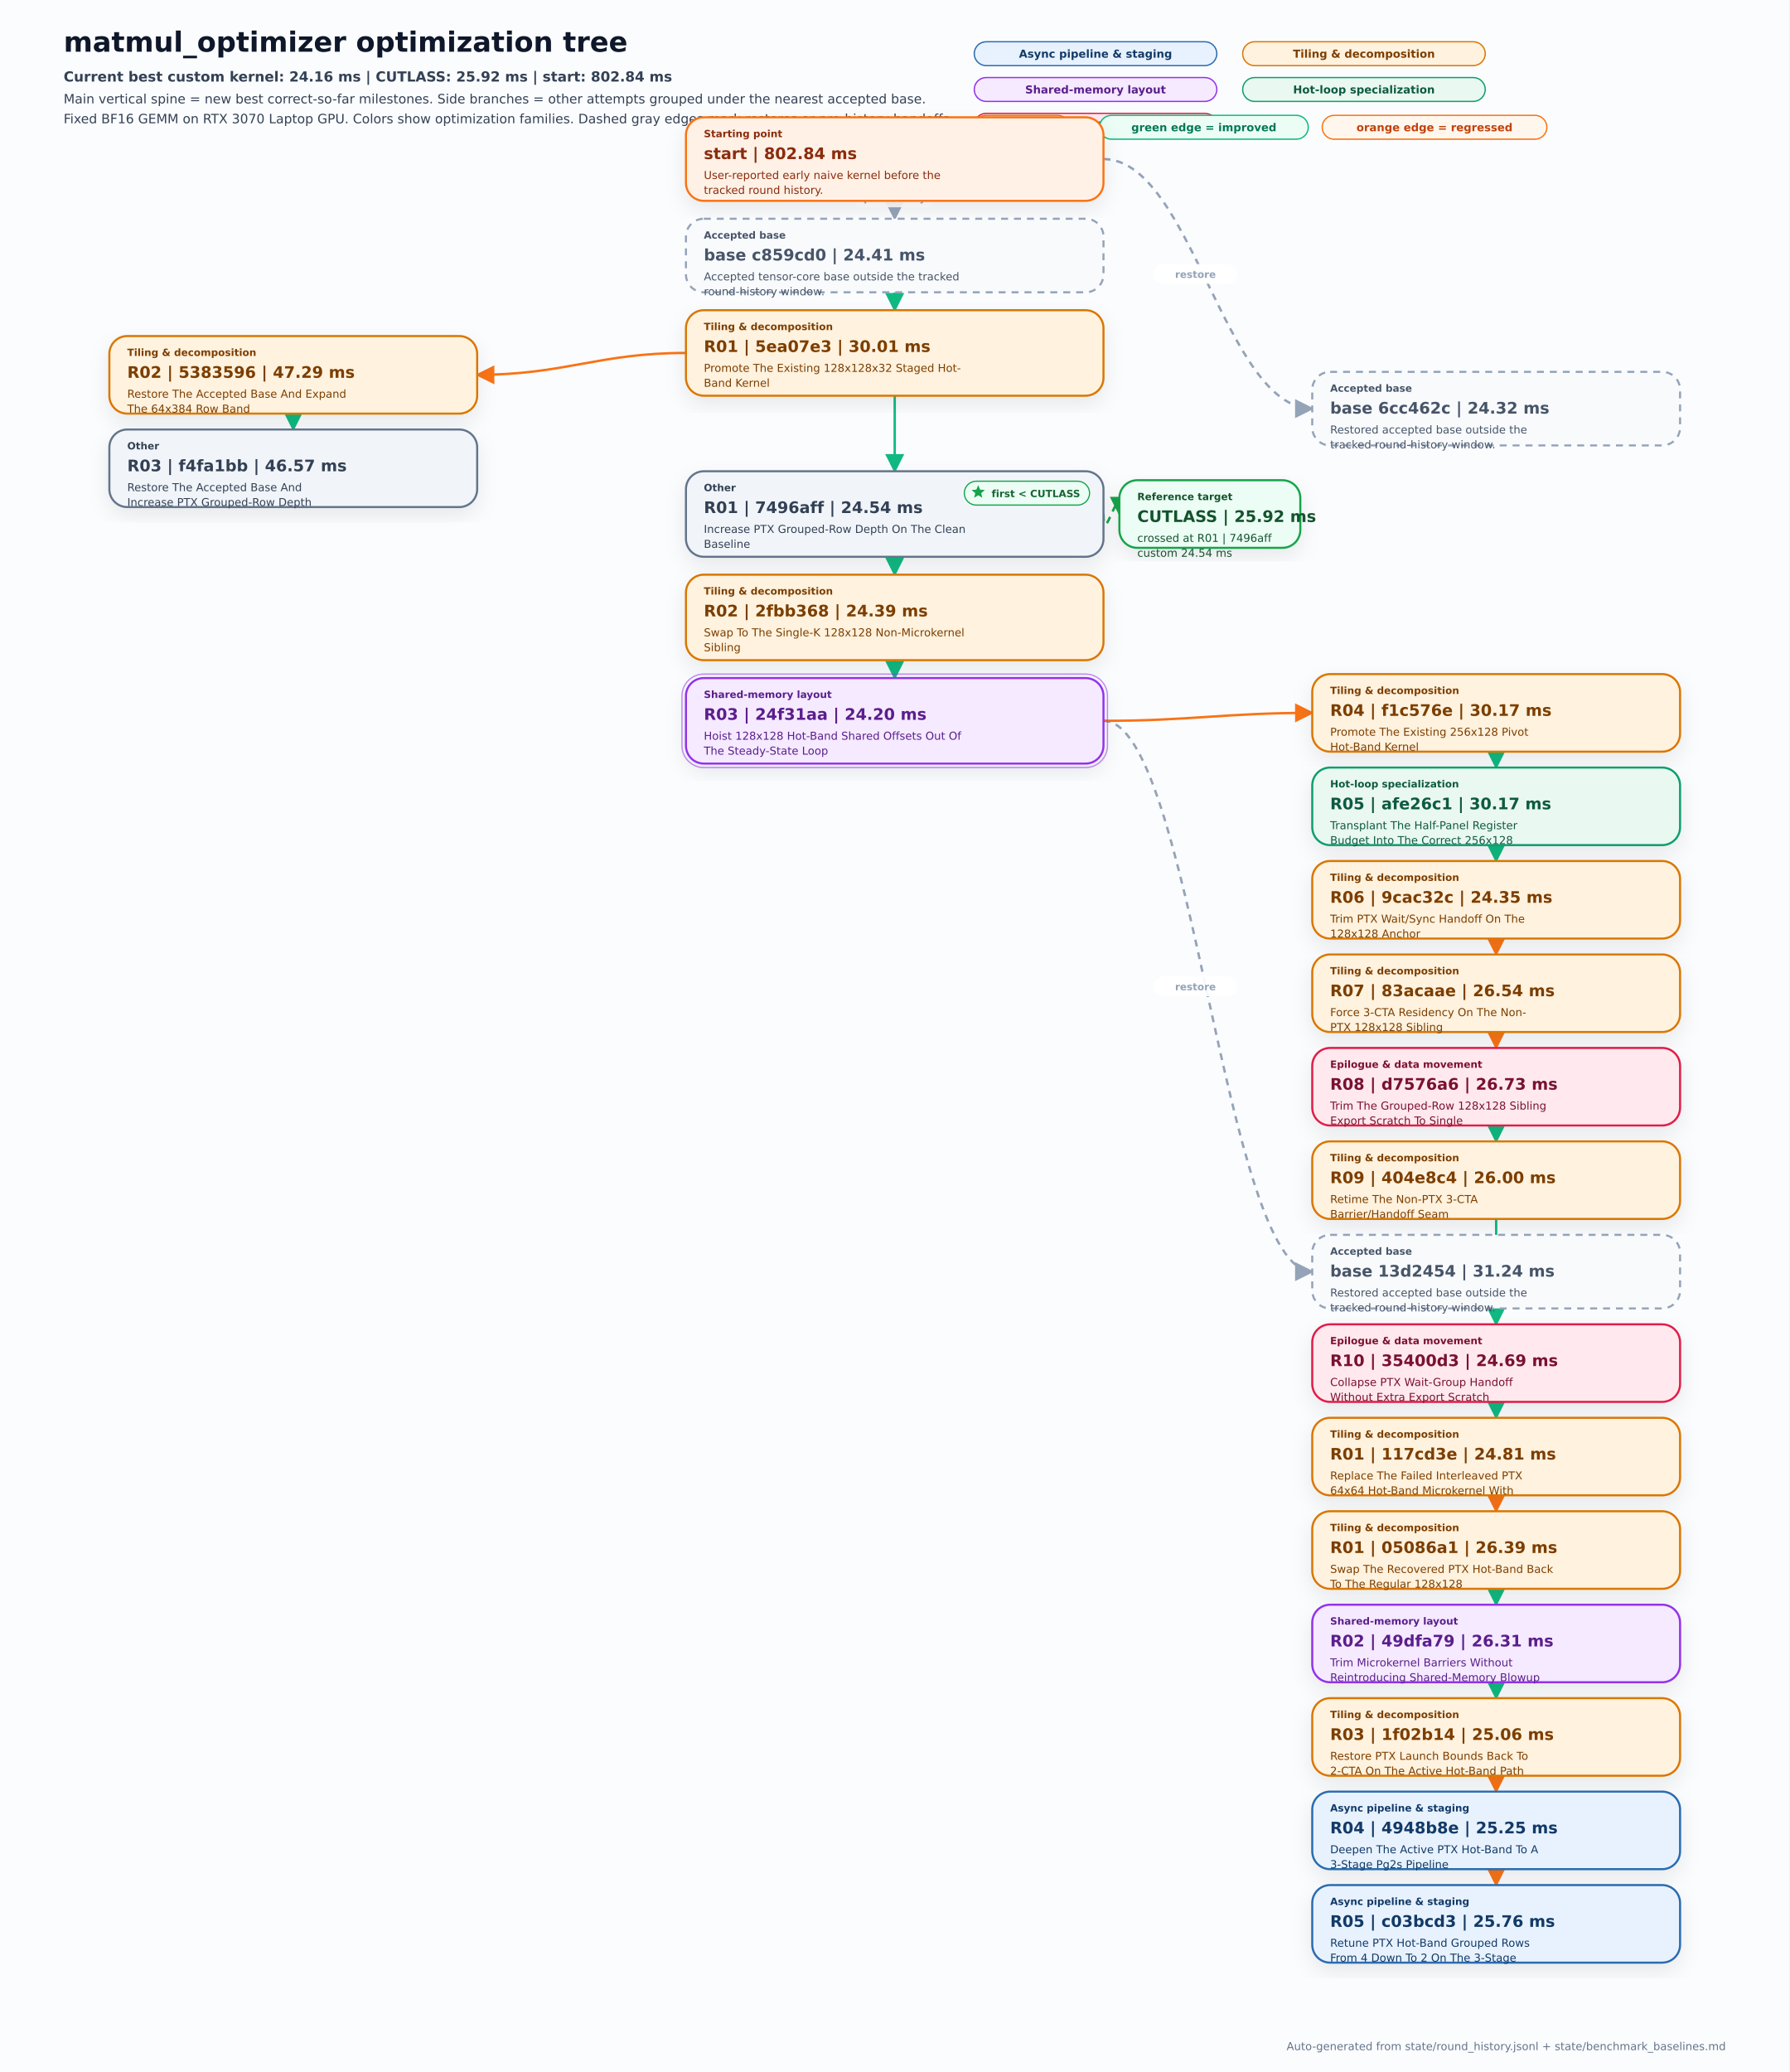
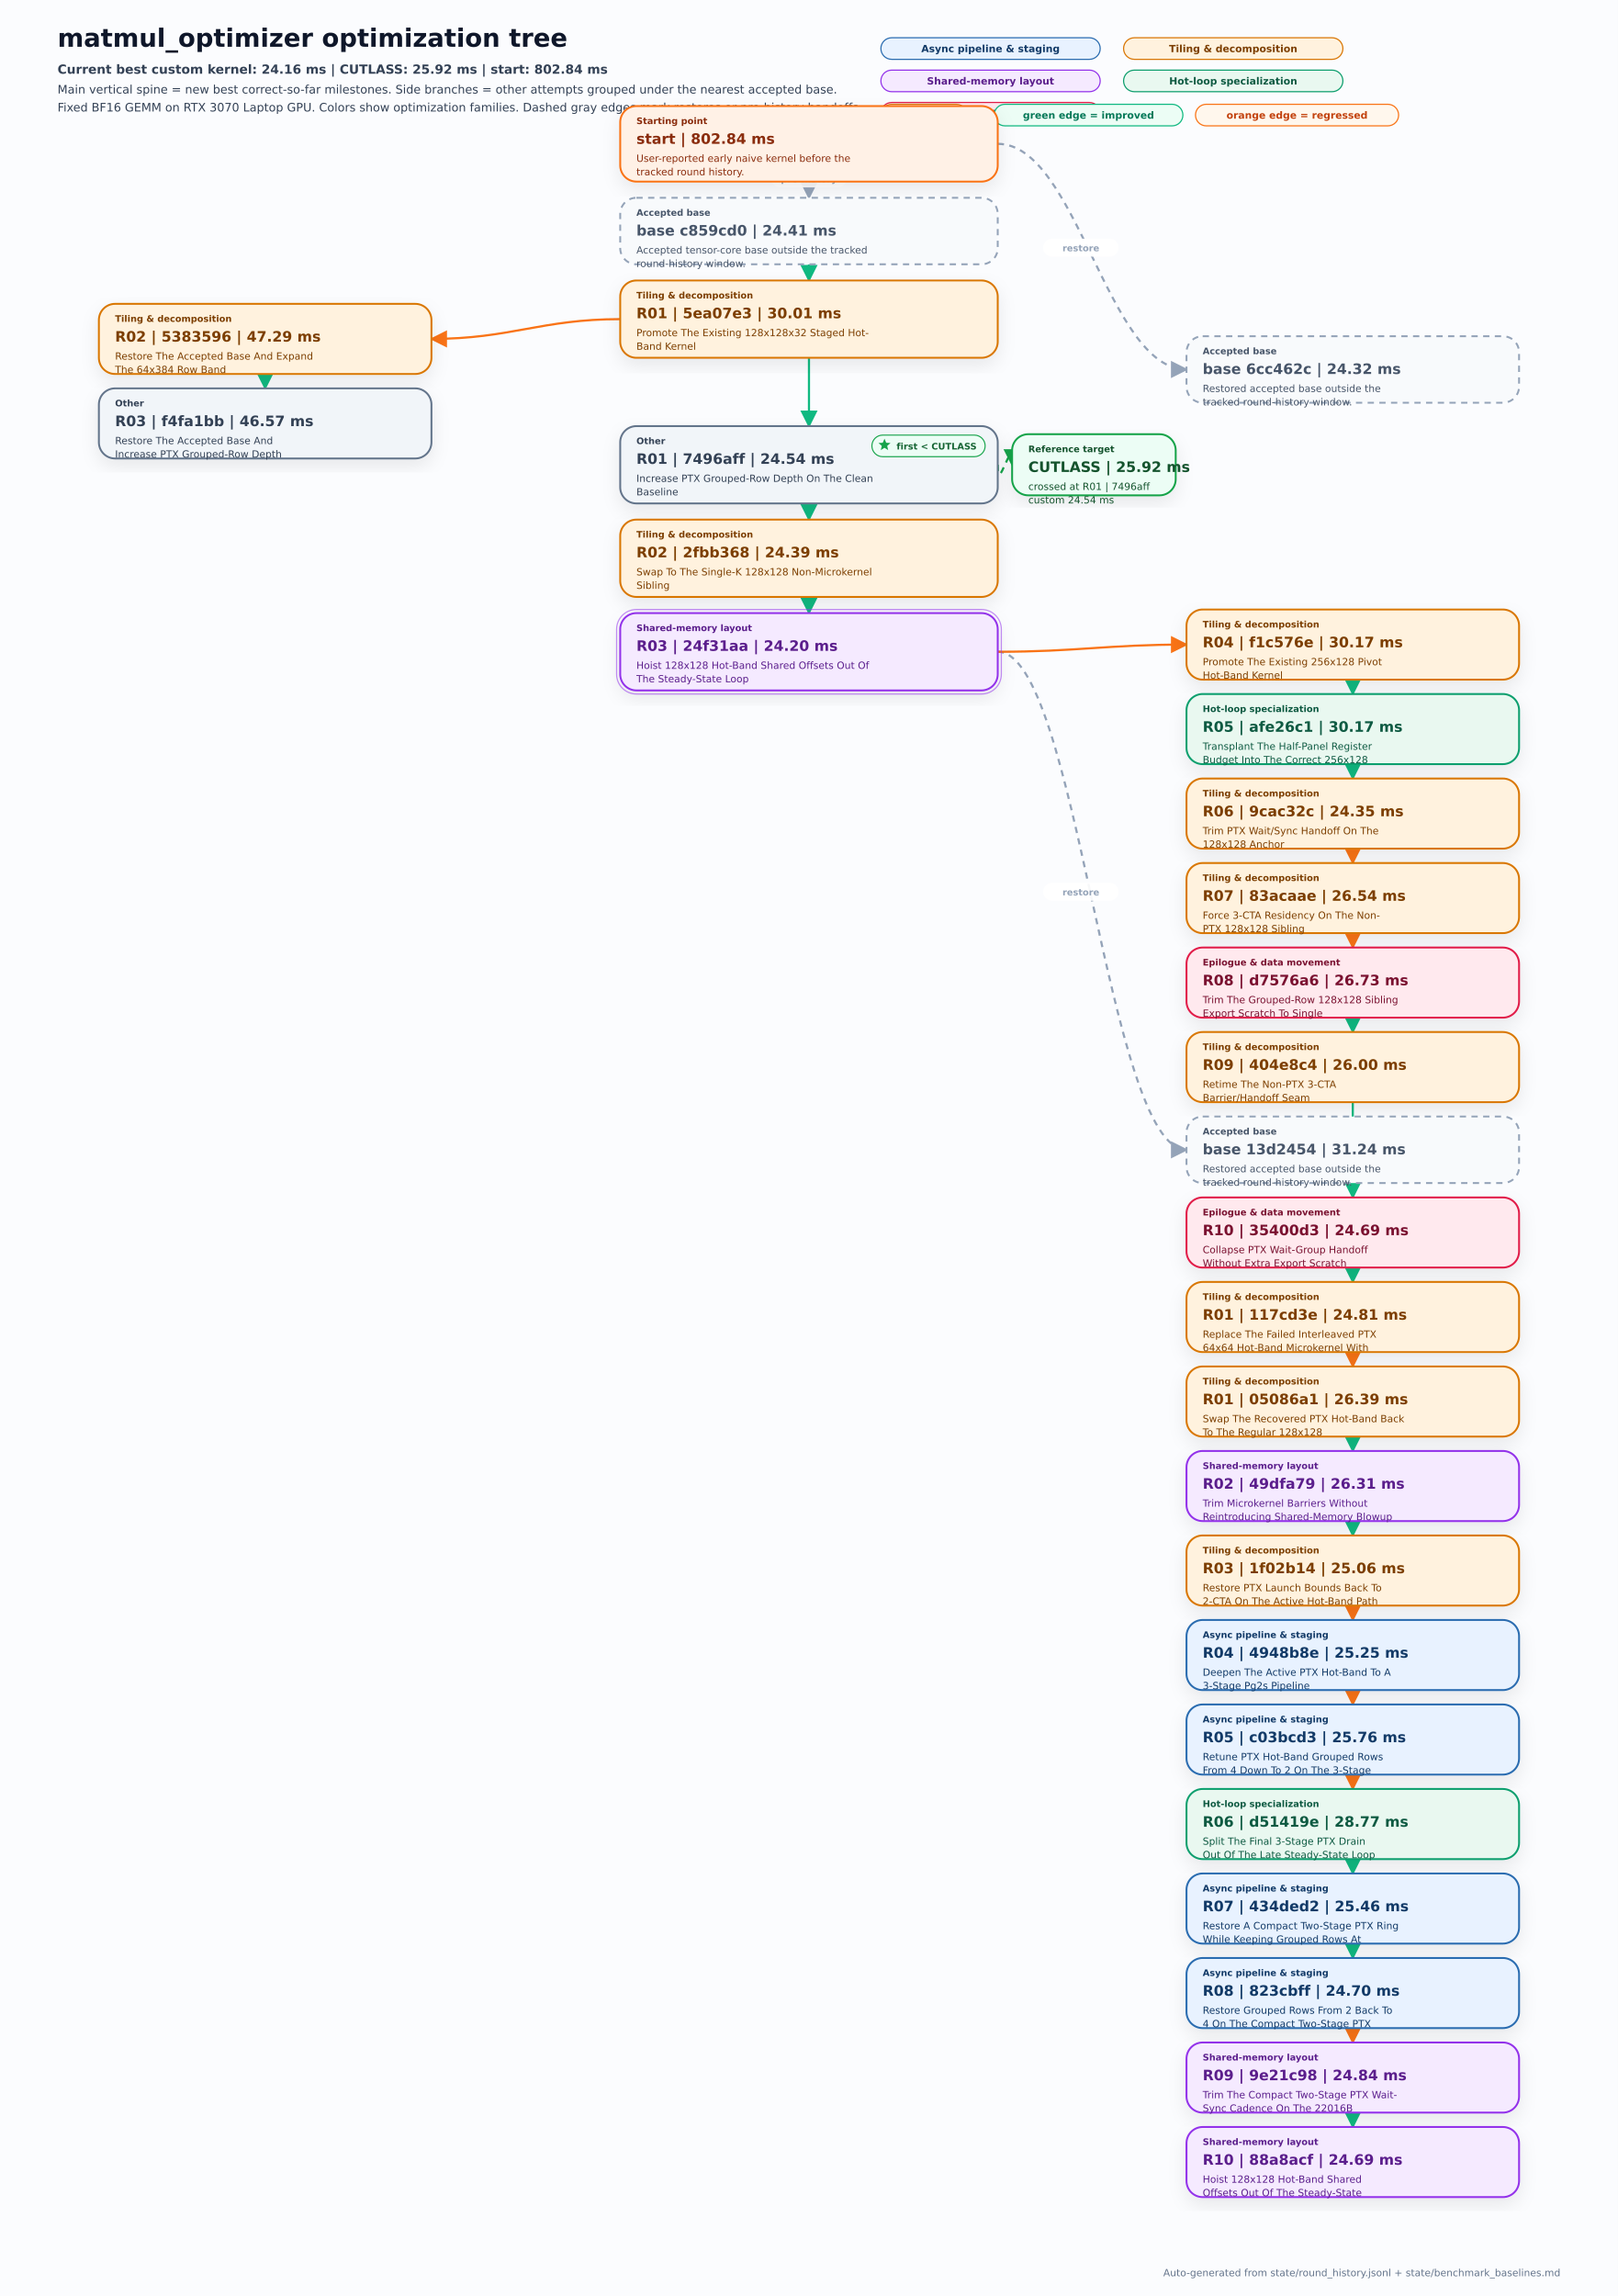
- <svg xmlns="http://www.w3.org/2000/svg" width="1800" height="2084" viewBox="0 0 1800 2084">
+ <svg xmlns="http://www.w3.org/2000/svg" width="1800" height="2554" viewBox="0 0 1800 2554">
  <defs>
    <filter id="shadow" x="-20%" y="-20%" width="140%" height="140%">
      <feDropShadow dx="0" dy="8" stdDeviation="10" flood-color="#0f172a" flood-opacity="0.08" />
    </filter>
    <marker id="arrow-improved" viewBox="0 0 10 10" refX="9" refY="5" markerWidth="8" markerHeight="8" orient="auto-start-reverse">
      <path d="M 0 0 L 10 5 L 0 10 z" fill="#10B981" />
    </marker>
    <marker id="arrow-regressed" viewBox="0 0 10 10" refX="9" refY="5" markerWidth="8" markerHeight="8" orient="auto-start-reverse">
      <path d="M 0 0 L 10 5 L 0 10 z" fill="#F97316" />
    </marker>
    <marker id="arrow-neutral" viewBox="0 0 10 10" refX="9" refY="5" markerWidth="8" markerHeight="8" orient="auto-start-reverse">
      <path d="M 0 0 L 10 5 L 0 10 z" fill="#94A3B8" />
    </marker>
    <marker id="arrow-goal" viewBox="0 0 10 10" refX="9" refY="5" markerWidth="8" markerHeight="8" orient="auto-start-reverse">
      <path d="M 0 0 L 10 5 L 0 10 z" fill="#16A34A" />
    </marker>
  </defs>
-   <rect width="1800" height="2084" fill="#FBFCFE" />
+   <rect width="1800" height="2554" fill="#FBFCFE" />
  <text x="64" y="52" font-family="DejaVu Sans, Arial, sans-serif" font-size="28" font-weight="800" fill="#0F172A" text-anchor="start">matmul_optimizer optimization tree</text>
  <text x="64" y="82" font-family="DejaVu Sans, Arial, sans-serif" font-size="14" font-weight="600" fill="#334155" text-anchor="start">Current best custom kernel: 24.16 ms | CUTLASS: 25.92 ms | start: 802.84 ms</text>
  <text x="64" y="104" font-family="DejaVu Sans, Arial, sans-serif" font-size="13" font-weight="500" fill="#334155" text-anchor="start">Main vertical spine = new best correct-so-far milestones. Side branches = other attempts grouped under the nearest accepted base.</text>
  <text x="64" y="124" font-family="DejaVu Sans, Arial, sans-serif" font-size="13" font-weight="500" fill="#334155" text-anchor="start">Fixed BF16 GEMM on RTX 3070 Laptop GPU. Colors show optimization families. Dashed gray edges mark restores or pre-history handoffs.</text>
  <rect x="980" y="42" width="244" height="24" rx="12" fill="#E8F2FF" stroke="#2B6CB0" stroke-width="1.3" />
  <text x="1102" y="58" font-family="DejaVu Sans, Arial, sans-serif" font-size="11" font-weight="700" fill="#123A67" text-anchor="middle">Async pipeline &amp; staging</text>
  <rect x="1250" y="42" width="244" height="24" rx="12" fill="#FFF2DE" stroke="#D97706" stroke-width="1.3" />
  <text x="1372" y="58" font-family="DejaVu Sans, Arial, sans-serif" font-size="11" font-weight="700" fill="#7C3E00" text-anchor="middle">Tiling &amp; decomposition</text>
  <rect x="980" y="78" width="244" height="24" rx="12" fill="#F5EAFF" stroke="#9333EA" stroke-width="1.3" />
  <text x="1102" y="94" font-family="DejaVu Sans, Arial, sans-serif" font-size="11" font-weight="700" fill="#5B1E8C" text-anchor="middle">Shared-memory layout</text>
  <rect x="1250" y="78" width="244" height="24" rx="12" fill="#E9F8F0" stroke="#0F9F6E" stroke-width="1.3" />
  <text x="1372" y="94" font-family="DejaVu Sans, Arial, sans-serif" font-size="11" font-weight="700" fill="#0E5A42" text-anchor="middle">Hot-loop specialization</text>
  <rect x="980" y="114" width="244" height="24" rx="12" fill="#FFE9EE" stroke="#E11D48" stroke-width="1.3" />
  <text x="1102" y="130" font-family="DejaVu Sans, Arial, sans-serif" font-size="11" font-weight="700" fill="#7A1130" text-anchor="middle">Epilogue &amp; data movement</text>
  <rect x="980" y="116" width="96" height="24" rx="12" fill="#FFF7ED" stroke="#D97706" stroke-width="1.2" />
  <polygon points="994.0,120.0 995.9,124.5 1000.7,124.8 997.0,128.0 998.1,132.7 994.0,130.2 989.9,132.7 991.0,128.0 987.3,124.8 992.1,124.5" fill="#D97706" />
  <text x="1038" y="132" font-family="DejaVu Sans, Arial, sans-serif" font-size="10" font-weight="700" fill="#B45309" text-anchor="middle">human idea</text>
  <rect x="1106" y="116" width="210" height="24" rx="12" fill="#ECFDF5" stroke="#10B981" stroke-width="1.3" />
  <text x="1211" y="132" font-family="DejaVu Sans, Arial, sans-serif" font-size="11" font-weight="700" fill="#047857" text-anchor="middle">green edge = improved</text>
  <rect x="1330" y="116" width="226" height="24" rx="12" fill="#FFF7ED" stroke="#F97316" stroke-width="1.3" />
  <text x="1443" y="132" font-family="DejaVu Sans, Arial, sans-serif" font-size="11" font-weight="700" fill="#C2410C" text-anchor="middle">orange edge = regressed</text>
  <path d="M 900.0,202.0 C 900.0,238.0 900.0,184.0 900.0,220.0" fill="none" stroke="#94A3B8" stroke-width="2.4" stroke-dasharray="7 6" marker-end="url(#arrow-neutral)" />
  <rect x="858.0" y="188.5" width="84" height="20" rx="10" fill="#FFFFFF" fill-opacity="0.92" />
  <text x="900.0" y="202.5" font-family="DejaVu Sans, Arial, sans-serif" font-size="10" font-weight="700" fill="#94A3B8" text-anchor="middle">pre-history</text>
  <path d="M 900.0,294.0 C 900.0,330.0 900.0,276.0 900.0,312.0" fill="none" stroke="#10B981" stroke-width="2.4" marker-end="url(#arrow-improved)" />
  <path d="M 900.0,398.0 C 900.0,434.0 900.0,438.0 900.0,474.0" fill="none" stroke="#10B981" stroke-width="2.4" marker-end="url(#arrow-improved)" />
  <path d="M 900.0,560.0 C 900.0,596.0 900.0,542.0 900.0,578.0" fill="none" stroke="#10B981" stroke-width="2.4" marker-end="url(#arrow-improved)" />
  <path d="M 900.0,664.0 C 900.0,700.0 900.0,646.0 900.0,682.0" fill="none" stroke="#10B981" stroke-width="2.4" marker-end="url(#arrow-improved)" />
  <path d="M 1110.0,160.0 C 1198.2,160.0 1231.8,411.0 1320.0,411.0" fill="none" stroke="#94A3B8" stroke-width="2.4" stroke-dasharray="7 6" marker-end="url(#arrow-neutral)" />
  <rect x="1160.5" y="265.5" width="84" height="20" rx="10" fill="#FFFFFF" fill-opacity="0.92" />
  <text x="1202.5" y="279.5" font-family="DejaVu Sans, Arial, sans-serif" font-size="10" font-weight="700" fill="#94A3B8" text-anchor="middle">restore</text>
  <path d="M 1110.0,725.0 C 1198.2,725.0 1231.8,1279.0 1320.0,1279.0" fill="none" stroke="#94A3B8" stroke-width="2.4" stroke-dasharray="7 6" marker-end="url(#arrow-neutral)" />
  <rect x="1160.5" y="982.0" width="84" height="20" rx="10" fill="#FFFFFF" fill-opacity="0.92" />
  <text x="1202.5" y="996.0" font-family="DejaVu Sans, Arial, sans-serif" font-size="10" font-weight="700" fill="#94A3B8" text-anchor="middle">restore</text>
  <path d="M 690.0,355.0 C 601.8,355.0 568.2,377.0 480.0,377.0" fill="none" stroke="#F97316" stroke-width="2.4" marker-end="url(#arrow-regressed)" />
  <path d="M 295.0,416.0 C 295.0,452.0 295.0,396.0 295.0,432.0" fill="none" stroke="#10B981" stroke-width="2.4" marker-end="url(#arrow-improved)" />
  <path d="M 1110.0,725.0 C 1198.2,725.0 1231.8,717.0 1320.0,717.0" fill="none" stroke="#F97316" stroke-width="2.4" marker-end="url(#arrow-regressed)" />
  <path d="M 1505.0,756.0 C 1505.0,792.0 1505.0,736.0 1505.0,772.0" fill="none" stroke="#10B981" stroke-width="2.4" marker-end="url(#arrow-improved)" />
  <path d="M 1505.0,850.0 C 1505.0,886.0 1505.0,830.0 1505.0,866.0" fill="none" stroke="#10B981" stroke-width="2.4" marker-end="url(#arrow-improved)" />
  <path d="M 1505.0,944.0 C 1505.0,980.0 1505.0,924.0 1505.0,960.0" fill="none" stroke="#F97316" stroke-width="2.4" marker-end="url(#arrow-regressed)" />
  <path d="M 1505.0,1038.0 C 1505.0,1074.0 1505.0,1018.0 1505.0,1054.0" fill="none" stroke="#F97316" stroke-width="2.4" marker-end="url(#arrow-regressed)" />
  <path d="M 1505.0,1132.0 C 1505.0,1168.0 1505.0,1112.0 1505.0,1148.0" fill="none" stroke="#10B981" stroke-width="2.4" marker-end="url(#arrow-improved)" />
  <path d="M 1505.0,1226.0 C 1505.0,1262.0 1505.0,1296.0 1505.0,1332.0" fill="none" stroke="#10B981" stroke-width="2.4" marker-end="url(#arrow-improved)" />
  <path d="M 1505.0,1316.0 C 1505.0,1352.0 1505.0,1390.0 1505.0,1426.0" fill="none" stroke="#10B981" stroke-width="2.4" marker-end="url(#arrow-improved)" />
  <path d="M 1505.0,1504.0 C 1505.0,1540.0 1505.0,1484.0 1505.0,1520.0" fill="none" stroke="#F97316" stroke-width="2.4" marker-end="url(#arrow-regressed)" />
  <path d="M 1505.0,1598.0 C 1505.0,1634.0 1505.0,1578.0 1505.0,1614.0" fill="none" stroke="#10B981" stroke-width="2.4" marker-end="url(#arrow-improved)" />
  <path d="M 1505.0,1692.0 C 1505.0,1728.0 1505.0,1672.0 1505.0,1708.0" fill="none" stroke="#10B981" stroke-width="2.4" marker-end="url(#arrow-improved)" />
  <path d="M 1505.0,1786.0 C 1505.0,1822.0 1505.0,1766.0 1505.0,1802.0" fill="none" stroke="#F97316" stroke-width="2.4" marker-end="url(#arrow-regressed)" />
  <path d="M 1505.0,1880.0 C 1505.0,1916.0 1505.0,1860.0 1505.0,1896.0" fill="none" stroke="#F97316" stroke-width="2.4" marker-end="url(#arrow-regressed)" />
+   <path d="M 1505.0,1974.0 C 1505.0,2010.0 1505.0,1954.0 1505.0,1990.0" fill="none" stroke="#F97316" stroke-width="2.4" marker-end="url(#arrow-regressed)" />
+   <path d="M 1505.0,2068.0 C 1505.0,2104.0 1505.0,2048.0 1505.0,2084.0" fill="none" stroke="#10B981" stroke-width="2.4" marker-end="url(#arrow-improved)" />
+   <path d="M 1505.0,2162.0 C 1505.0,2198.0 1505.0,2142.0 1505.0,2178.0" fill="none" stroke="#10B981" stroke-width="2.4" marker-end="url(#arrow-improved)" />
+   <path d="M 1505.0,2256.0 C 1505.0,2292.0 1505.0,2236.0 1505.0,2272.0" fill="none" stroke="#F97316" stroke-width="2.4" marker-end="url(#arrow-regressed)" />
+   <path d="M 1505.0,2350.0 C 1505.0,2386.0 1505.0,2330.0 1505.0,2366.0" fill="none" stroke="#10B981" stroke-width="2.4" marker-end="url(#arrow-improved)" />
  <path d="M 1110.0,517.0 C 1110.0,553.0 1126.0,481.0 1126.0,517.0" fill="none" stroke="#16A34A" stroke-width="2.4" stroke-dasharray="7 6" marker-end="url(#arrow-goal)" />
  <rect x="1016.5" y="497.0" width="84" height="20" rx="10" fill="#FFFFFF" fill-opacity="0.92" />
  <text x="1058.5" y="511.0" font-family="DejaVu Sans, Arial, sans-serif" font-size="10" font-weight="700" fill="#16A34A" text-anchor="middle">first beat</text>
  <rect x="690.0" y="118" width="420" height="84" rx="18" fill="#FFF1E6" stroke="#F97316" stroke-width="2.1" filter="url(#shadow)" />
  <text x="708.0" y="138" font-family="DejaVu Sans, Arial, sans-serif" font-size="10" font-weight="700" fill="#8A2C0D" text-anchor="start">Starting point</text>
  <text x="708.0" y="160" font-family="DejaVu Sans, Arial, sans-serif" font-size="16" font-weight="800" fill="#8A2C0D" text-anchor="start">start | 802.84 ms</text>
  <text x="708.0" y="180" font-family="DejaVu Sans, Arial, sans-serif" font-size="11" font-weight="500" fill="#8A2C0D" text-anchor="start">User-reported early naive kernel before the</text>
  <text x="708.0" y="195" font-family="DejaVu Sans, Arial, sans-serif" font-size="11" font-weight="500" fill="#8A2C0D" text-anchor="start">tracked round history.</text>
  <rect x="690.0" y="220" width="420" height="74" rx="18" fill="#F8FAFC" stroke="#94A3B8" stroke-width="2.1" stroke-dasharray="7 6" />
  <text x="708.0" y="240" font-family="DejaVu Sans, Arial, sans-serif" font-size="10" font-weight="700" fill="#475569" text-anchor="start">Accepted base</text>
  <text x="708.0" y="262" font-family="DejaVu Sans, Arial, sans-serif" font-size="16" font-weight="800" fill="#475569" text-anchor="start">base c859cd0 | 24.41 ms</text>
  <text x="708.0" y="282" font-family="DejaVu Sans, Arial, sans-serif" font-size="11" font-weight="500" fill="#475569" text-anchor="start">Accepted tensor-core base outside the tracked</text>
  <text x="708.0" y="297" font-family="DejaVu Sans, Arial, sans-serif" font-size="11" font-weight="500" fill="#475569" text-anchor="start">round-history window.</text>
  <rect x="690.0" y="312" width="420" height="86" rx="18" fill="#FFF2DE" stroke="#D97706" stroke-width="2.1" filter="url(#shadow)" />
  <text x="708.0" y="332" font-family="DejaVu Sans, Arial, sans-serif" font-size="10" font-weight="700" fill="#7C3E00" text-anchor="start">Tiling &amp; decomposition</text>
  <text x="708.0" y="354" font-family="DejaVu Sans, Arial, sans-serif" font-size="16" font-weight="800" fill="#7C3E00" text-anchor="start">R01 | 5ea07e3 | 30.01 ms</text>
  <text x="708.0" y="374" font-family="DejaVu Sans, Arial, sans-serif" font-size="11" font-weight="500" fill="#7C3E00" text-anchor="start">Promote The Existing 128x128x32 Staged Hot-</text>
  <text x="708.0" y="389" font-family="DejaVu Sans, Arial, sans-serif" font-size="11" font-weight="500" fill="#7C3E00" text-anchor="start">Band Kernel</text>
  <rect x="110" y="338" width="370" height="78" rx="18" fill="#FFF2DE" stroke="#D97706" stroke-width="2.1" filter="url(#shadow)" />
  <text x="128" y="358" font-family="DejaVu Sans, Arial, sans-serif" font-size="10" font-weight="700" fill="#7C3E00" text-anchor="start">Tiling &amp; decomposition</text>
  <text x="128" y="380" font-family="DejaVu Sans, Arial, sans-serif" font-size="16" font-weight="800" fill="#7C3E00" text-anchor="start">R02 | 5383596 | 47.29 ms</text>
  <text x="128" y="400" font-family="DejaVu Sans, Arial, sans-serif" font-size="11" font-weight="500" fill="#7C3E00" text-anchor="start">Restore The Accepted Base And Expand</text>
  <text x="128" y="415" font-family="DejaVu Sans, Arial, sans-serif" font-size="11" font-weight="500" fill="#7C3E00" text-anchor="start">The 64x384 Row Band</text>
  <rect x="1320" y="374" width="370" height="74" rx="18" fill="#F8FAFC" stroke="#94A3B8" stroke-width="2.1" stroke-dasharray="7 6" />
  <text x="1338" y="394" font-family="DejaVu Sans, Arial, sans-serif" font-size="10" font-weight="700" fill="#475569" text-anchor="start">Accepted base</text>
  <text x="1338" y="416" font-family="DejaVu Sans, Arial, sans-serif" font-size="16" font-weight="800" fill="#475569" text-anchor="start">base 6cc462c | 24.32 ms</text>
  <text x="1338" y="436" font-family="DejaVu Sans, Arial, sans-serif" font-size="11" font-weight="500" fill="#475569" text-anchor="start">Restored accepted base outside the</text>
  <text x="1338" y="451" font-family="DejaVu Sans, Arial, sans-serif" font-size="11" font-weight="500" fill="#475569" text-anchor="start">tracked round-history window.</text>
  <rect x="110" y="432" width="370" height="78" rx="18" fill="#F1F5F9" stroke="#64748B" stroke-width="2.1" filter="url(#shadow)" />
  <text x="128" y="452" font-family="DejaVu Sans, Arial, sans-serif" font-size="10" font-weight="700" fill="#334155" text-anchor="start">Other</text>
  <text x="128" y="474" font-family="DejaVu Sans, Arial, sans-serif" font-size="16" font-weight="800" fill="#334155" text-anchor="start">R03 | f4fa1bb | 46.57 ms</text>
  <text x="128" y="494" font-family="DejaVu Sans, Arial, sans-serif" font-size="11" font-weight="500" fill="#334155" text-anchor="start">Restore The Accepted Base And</text>
  <text x="128" y="509" font-family="DejaVu Sans, Arial, sans-serif" font-size="11" font-weight="500" fill="#334155" text-anchor="start">Increase PTX Grouped-Row Depth</text>
  <rect x="690.0" y="474" width="420" height="86" rx="18" fill="#F1F5F9" stroke="#64748B" stroke-width="2.1" filter="url(#shadow)" />
  <text x="708.0" y="494" font-family="DejaVu Sans, Arial, sans-serif" font-size="10" font-weight="700" fill="#334155" text-anchor="start">Other</text>
  <text x="708.0" y="516" font-family="DejaVu Sans, Arial, sans-serif" font-size="16" font-weight="800" fill="#334155" text-anchor="start">R01 | 7496aff | 24.54 ms</text>
  <text x="708.0" y="536" font-family="DejaVu Sans, Arial, sans-serif" font-size="11" font-weight="500" fill="#334155" text-anchor="start">Increase PTX Grouped-Row Depth On The Clean</text>
  <text x="708.0" y="551" font-family="DejaVu Sans, Arial, sans-serif" font-size="11" font-weight="500" fill="#334155" text-anchor="start">Baseline</text>
  <rect x="970.0" y="484" width="126" height="24" rx="12" fill="#ECFDF5" stroke="#16A34A" stroke-width="1.2" />
  <polygon points="984.0,488.0 985.9,492.5 990.7,492.8 987.0,496.0 988.1,500.7 984.0,498.1 979.9,500.7 981.0,496.0 977.3,492.8 982.1,492.5" fill="#16A34A" />
  <text x="1042.0" y="500" font-family="DejaVu Sans, Arial, sans-serif" font-size="10" font-weight="800" fill="#166534" text-anchor="middle">first &lt; CUTLASS</text>
  <rect x="1126" y="483.0" width="182" height="68" rx="18" fill="#ECFDF5" stroke="#16A34A" stroke-width="2.1" filter="url(#shadow)" />
  <text x="1144" y="503.0" font-family="DejaVu Sans, Arial, sans-serif" font-size="10" font-weight="700" fill="#14532D" text-anchor="start">Reference target</text>
  <text x="1144" y="525.0" font-family="DejaVu Sans, Arial, sans-serif" font-size="16" font-weight="800" fill="#14532D" text-anchor="start">CUTLASS | 25.92 ms</text>
  <text x="1144" y="545.0" font-family="DejaVu Sans, Arial, sans-serif" font-size="11" font-weight="500" fill="#14532D" text-anchor="start">crossed at R01 | 7496aff</text>
  <text x="1144" y="560.0" font-family="DejaVu Sans, Arial, sans-serif" font-size="11" font-weight="500" fill="#14532D" text-anchor="start">custom 24.54 ms</text>
  <rect x="690.0" y="578" width="420" height="86" rx="18" fill="#FFF2DE" stroke="#D97706" stroke-width="2.1" filter="url(#shadow)" />
  <text x="708.0" y="598" font-family="DejaVu Sans, Arial, sans-serif" font-size="10" font-weight="700" fill="#7C3E00" text-anchor="start">Tiling &amp; decomposition</text>
  <text x="708.0" y="620" font-family="DejaVu Sans, Arial, sans-serif" font-size="16" font-weight="800" fill="#7C3E00" text-anchor="start">R02 | 2fbb368 | 24.39 ms</text>
  <text x="708.0" y="640" font-family="DejaVu Sans, Arial, sans-serif" font-size="11" font-weight="500" fill="#7C3E00" text-anchor="start">Swap To The Single-K 128x128 Non-Microkernel</text>
  <text x="708.0" y="655" font-family="DejaVu Sans, Arial, sans-serif" font-size="11" font-weight="500" fill="#7C3E00" text-anchor="start">Sibling</text>
  <rect x="1320" y="678" width="370" height="78" rx="18" fill="#FFF2DE" stroke="#D97706" stroke-width="2.1" filter="url(#shadow)" />
  <text x="1338" y="698" font-family="DejaVu Sans, Arial, sans-serif" font-size="10" font-weight="700" fill="#7C3E00" text-anchor="start">Tiling &amp; decomposition</text>
  <text x="1338" y="720" font-family="DejaVu Sans, Arial, sans-serif" font-size="16" font-weight="800" fill="#7C3E00" text-anchor="start">R04 | f1c576e | 30.17 ms</text>
  <text x="1338" y="740" font-family="DejaVu Sans, Arial, sans-serif" font-size="11" font-weight="500" fill="#7C3E00" text-anchor="start">Promote The Existing 256x128 Pivot</text>
  <text x="1338" y="755" font-family="DejaVu Sans, Arial, sans-serif" font-size="11" font-weight="500" fill="#7C3E00" text-anchor="start">Hot-Band Kernel</text>
  <rect x="690.0" y="682" width="420" height="86" rx="18" fill="#F5EAFF" stroke="#9333EA" stroke-width="2.1" filter="url(#shadow)" />
  <rect x="686.0" y="678" width="428" height="94" rx="22" fill="none" stroke="#9333EA" stroke-width="1.3" stroke-opacity="0.55" />
  <text x="708.0" y="702" font-family="DejaVu Sans, Arial, sans-serif" font-size="10" font-weight="700" fill="#5B1E8C" text-anchor="start">Shared-memory layout</text>
  <text x="708.0" y="724" font-family="DejaVu Sans, Arial, sans-serif" font-size="16" font-weight="800" fill="#5B1E8C" text-anchor="start">R03 | 24f31aa | 24.20 ms</text>
  <text x="708.0" y="744" font-family="DejaVu Sans, Arial, sans-serif" font-size="11" font-weight="500" fill="#5B1E8C" text-anchor="start">Hoist 128x128 Hot-Band Shared Offsets Out Of</text>
  <text x="708.0" y="759" font-family="DejaVu Sans, Arial, sans-serif" font-size="11" font-weight="500" fill="#5B1E8C" text-anchor="start">The Steady-State Loop</text>
  <rect x="1320" y="772" width="370" height="78" rx="18" fill="#E9F8F0" stroke="#0F9F6E" stroke-width="2.1" filter="url(#shadow)" />
  <text x="1338" y="792" font-family="DejaVu Sans, Arial, sans-serif" font-size="10" font-weight="700" fill="#0E5A42" text-anchor="start">Hot-loop specialization</text>
  <text x="1338" y="814" font-family="DejaVu Sans, Arial, sans-serif" font-size="16" font-weight="800" fill="#0E5A42" text-anchor="start">R05 | afe26c1 | 30.17 ms</text>
  <text x="1338" y="834" font-family="DejaVu Sans, Arial, sans-serif" font-size="11" font-weight="500" fill="#0E5A42" text-anchor="start">Transplant The Half-Panel Register</text>
  <text x="1338" y="849" font-family="DejaVu Sans, Arial, sans-serif" font-size="11" font-weight="500" fill="#0E5A42" text-anchor="start">Budget Into The Correct 256x128</text>
  <rect x="1320" y="866" width="370" height="78" rx="18" fill="#FFF2DE" stroke="#D97706" stroke-width="2.1" filter="url(#shadow)" />
  <text x="1338" y="886" font-family="DejaVu Sans, Arial, sans-serif" font-size="10" font-weight="700" fill="#7C3E00" text-anchor="start">Tiling &amp; decomposition</text>
  <text x="1338" y="908" font-family="DejaVu Sans, Arial, sans-serif" font-size="16" font-weight="800" fill="#7C3E00" text-anchor="start">R06 | 9cac32c | 24.35 ms</text>
  <text x="1338" y="928" font-family="DejaVu Sans, Arial, sans-serif" font-size="11" font-weight="500" fill="#7C3E00" text-anchor="start">Trim PTX Wait/Sync Handoff On The</text>
  <text x="1338" y="943" font-family="DejaVu Sans, Arial, sans-serif" font-size="11" font-weight="500" fill="#7C3E00" text-anchor="start">128x128 Anchor</text>
  <rect x="1320" y="960" width="370" height="78" rx="18" fill="#FFF2DE" stroke="#D97706" stroke-width="2.1" filter="url(#shadow)" />
  <text x="1338" y="980" font-family="DejaVu Sans, Arial, sans-serif" font-size="10" font-weight="700" fill="#7C3E00" text-anchor="start">Tiling &amp; decomposition</text>
  <text x="1338" y="1002" font-family="DejaVu Sans, Arial, sans-serif" font-size="16" font-weight="800" fill="#7C3E00" text-anchor="start">R07 | 83acaae | 26.54 ms</text>
  <text x="1338" y="1022" font-family="DejaVu Sans, Arial, sans-serif" font-size="11" font-weight="500" fill="#7C3E00" text-anchor="start">Force 3-CTA Residency On The Non-</text>
  <text x="1338" y="1037" font-family="DejaVu Sans, Arial, sans-serif" font-size="11" font-weight="500" fill="#7C3E00" text-anchor="start">PTX 128x128 Sibling</text>
  <rect x="1320" y="1054" width="370" height="78" rx="18" fill="#FFE9EE" stroke="#E11D48" stroke-width="2.1" filter="url(#shadow)" />
  <text x="1338" y="1074" font-family="DejaVu Sans, Arial, sans-serif" font-size="10" font-weight="700" fill="#7A1130" text-anchor="start">Epilogue &amp; data movement</text>
  <text x="1338" y="1096" font-family="DejaVu Sans, Arial, sans-serif" font-size="16" font-weight="800" fill="#7A1130" text-anchor="start">R08 | d7576a6 | 26.73 ms</text>
  <text x="1338" y="1116" font-family="DejaVu Sans, Arial, sans-serif" font-size="11" font-weight="500" fill="#7A1130" text-anchor="start">Trim The Grouped-Row 128x128 Sibling</text>
  <text x="1338" y="1131" font-family="DejaVu Sans, Arial, sans-serif" font-size="11" font-weight="500" fill="#7A1130" text-anchor="start">Export Scratch To Single</text>
  <rect x="1320" y="1148" width="370" height="78" rx="18" fill="#FFF2DE" stroke="#D97706" stroke-width="2.1" filter="url(#shadow)" />
  <text x="1338" y="1168" font-family="DejaVu Sans, Arial, sans-serif" font-size="10" font-weight="700" fill="#7C3E00" text-anchor="start">Tiling &amp; decomposition</text>
  <text x="1338" y="1190" font-family="DejaVu Sans, Arial, sans-serif" font-size="16" font-weight="800" fill="#7C3E00" text-anchor="start">R09 | 404e8c4 | 26.00 ms</text>
  <text x="1338" y="1210" font-family="DejaVu Sans, Arial, sans-serif" font-size="11" font-weight="500" fill="#7C3E00" text-anchor="start">Retime The Non-PTX 3-CTA</text>
  <text x="1338" y="1225" font-family="DejaVu Sans, Arial, sans-serif" font-size="11" font-weight="500" fill="#7C3E00" text-anchor="start">Barrier/Handoff Seam</text>
  <rect x="1320" y="1242" width="370" height="74" rx="18" fill="#F8FAFC" stroke="#94A3B8" stroke-width="2.1" stroke-dasharray="7 6" />
  <text x="1338" y="1262" font-family="DejaVu Sans, Arial, sans-serif" font-size="10" font-weight="700" fill="#475569" text-anchor="start">Accepted base</text>
  <text x="1338" y="1284" font-family="DejaVu Sans, Arial, sans-serif" font-size="16" font-weight="800" fill="#475569" text-anchor="start">base 13d2454 | 31.24 ms</text>
  <text x="1338" y="1304" font-family="DejaVu Sans, Arial, sans-serif" font-size="11" font-weight="500" fill="#475569" text-anchor="start">Restored accepted base outside the</text>
  <text x="1338" y="1319" font-family="DejaVu Sans, Arial, sans-serif" font-size="11" font-weight="500" fill="#475569" text-anchor="start">tracked round-history window.</text>
  <rect x="1320" y="1332" width="370" height="78" rx="18" fill="#FFE9EE" stroke="#E11D48" stroke-width="2.1" filter="url(#shadow)" />
  <text x="1338" y="1352" font-family="DejaVu Sans, Arial, sans-serif" font-size="10" font-weight="700" fill="#7A1130" text-anchor="start">Epilogue &amp; data movement</text>
  <text x="1338" y="1374" font-family="DejaVu Sans, Arial, sans-serif" font-size="16" font-weight="800" fill="#7A1130" text-anchor="start">R10 | 35400d3 | 24.69 ms</text>
  <text x="1338" y="1394" font-family="DejaVu Sans, Arial, sans-serif" font-size="11" font-weight="500" fill="#7A1130" text-anchor="start">Collapse PTX Wait-Group Handoff</text>
  <text x="1338" y="1409" font-family="DejaVu Sans, Arial, sans-serif" font-size="11" font-weight="500" fill="#7A1130" text-anchor="start">Without Extra Export Scratch</text>
  <rect x="1320" y="1426" width="370" height="78" rx="18" fill="#FFF2DE" stroke="#D97706" stroke-width="2.1" filter="url(#shadow)" />
  <text x="1338" y="1446" font-family="DejaVu Sans, Arial, sans-serif" font-size="10" font-weight="700" fill="#7C3E00" text-anchor="start">Tiling &amp; decomposition</text>
  <text x="1338" y="1468" font-family="DejaVu Sans, Arial, sans-serif" font-size="16" font-weight="800" fill="#7C3E00" text-anchor="start">R01 | 117cd3e | 24.81 ms</text>
  <text x="1338" y="1488" font-family="DejaVu Sans, Arial, sans-serif" font-size="11" font-weight="500" fill="#7C3E00" text-anchor="start">Replace The Failed Interleaved PTX</text>
  <text x="1338" y="1503" font-family="DejaVu Sans, Arial, sans-serif" font-size="11" font-weight="500" fill="#7C3E00" text-anchor="start">64x64 Hot-Band Microkernel With</text>
  <rect x="1320" y="1520" width="370" height="78" rx="18" fill="#FFF2DE" stroke="#D97706" stroke-width="2.1" filter="url(#shadow)" />
  <text x="1338" y="1540" font-family="DejaVu Sans, Arial, sans-serif" font-size="10" font-weight="700" fill="#7C3E00" text-anchor="start">Tiling &amp; decomposition</text>
  <text x="1338" y="1562" font-family="DejaVu Sans, Arial, sans-serif" font-size="16" font-weight="800" fill="#7C3E00" text-anchor="start">R01 | 05086a1 | 26.39 ms</text>
  <text x="1338" y="1582" font-family="DejaVu Sans, Arial, sans-serif" font-size="11" font-weight="500" fill="#7C3E00" text-anchor="start">Swap The Recovered PTX Hot-Band Back</text>
  <text x="1338" y="1597" font-family="DejaVu Sans, Arial, sans-serif" font-size="11" font-weight="500" fill="#7C3E00" text-anchor="start">To The Regular 128x128</text>
  <rect x="1320" y="1614" width="370" height="78" rx="18" fill="#F5EAFF" stroke="#9333EA" stroke-width="2.1" filter="url(#shadow)" />
  <text x="1338" y="1634" font-family="DejaVu Sans, Arial, sans-serif" font-size="10" font-weight="700" fill="#5B1E8C" text-anchor="start">Shared-memory layout</text>
  <text x="1338" y="1656" font-family="DejaVu Sans, Arial, sans-serif" font-size="16" font-weight="800" fill="#5B1E8C" text-anchor="start">R02 | 49dfa79 | 26.31 ms</text>
  <text x="1338" y="1676" font-family="DejaVu Sans, Arial, sans-serif" font-size="11" font-weight="500" fill="#5B1E8C" text-anchor="start">Trim Microkernel Barriers Without</text>
  <text x="1338" y="1691" font-family="DejaVu Sans, Arial, sans-serif" font-size="11" font-weight="500" fill="#5B1E8C" text-anchor="start">Reintroducing Shared-Memory Blowup</text>
  <rect x="1320" y="1708" width="370" height="78" rx="18" fill="#FFF2DE" stroke="#D97706" stroke-width="2.1" filter="url(#shadow)" />
  <text x="1338" y="1728" font-family="DejaVu Sans, Arial, sans-serif" font-size="10" font-weight="700" fill="#7C3E00" text-anchor="start">Tiling &amp; decomposition</text>
  <text x="1338" y="1750" font-family="DejaVu Sans, Arial, sans-serif" font-size="16" font-weight="800" fill="#7C3E00" text-anchor="start">R03 | 1f02b14 | 25.06 ms</text>
  <text x="1338" y="1770" font-family="DejaVu Sans, Arial, sans-serif" font-size="11" font-weight="500" fill="#7C3E00" text-anchor="start">Restore PTX Launch Bounds Back To</text>
  <text x="1338" y="1785" font-family="DejaVu Sans, Arial, sans-serif" font-size="11" font-weight="500" fill="#7C3E00" text-anchor="start">2-CTA On The Active Hot-Band Path</text>
  <rect x="1320" y="1802" width="370" height="78" rx="18" fill="#E8F2FF" stroke="#2B6CB0" stroke-width="2.1" filter="url(#shadow)" />
  <text x="1338" y="1822" font-family="DejaVu Sans, Arial, sans-serif" font-size="10" font-weight="700" fill="#123A67" text-anchor="start">Async pipeline &amp; staging</text>
  <text x="1338" y="1844" font-family="DejaVu Sans, Arial, sans-serif" font-size="16" font-weight="800" fill="#123A67" text-anchor="start">R04 | 4948b8e | 25.25 ms</text>
  <text x="1338" y="1864" font-family="DejaVu Sans, Arial, sans-serif" font-size="11" font-weight="500" fill="#123A67" text-anchor="start">Deepen The Active PTX Hot-Band To A</text>
  <text x="1338" y="1879" font-family="DejaVu Sans, Arial, sans-serif" font-size="11" font-weight="500" fill="#123A67" text-anchor="start">3-Stage Pg2s Pipeline</text>
  <rect x="1320" y="1896" width="370" height="78" rx="18" fill="#E8F2FF" stroke="#2B6CB0" stroke-width="2.1" filter="url(#shadow)" />
  <text x="1338" y="1916" font-family="DejaVu Sans, Arial, sans-serif" font-size="10" font-weight="700" fill="#123A67" text-anchor="start">Async pipeline &amp; staging</text>
  <text x="1338" y="1938" font-family="DejaVu Sans, Arial, sans-serif" font-size="16" font-weight="800" fill="#123A67" text-anchor="start">R05 | c03bcd3 | 25.76 ms</text>
  <text x="1338" y="1958" font-family="DejaVu Sans, Arial, sans-serif" font-size="11" font-weight="500" fill="#123A67" text-anchor="start">Retune PTX Hot-Band Grouped Rows</text>
  <text x="1338" y="1973" font-family="DejaVu Sans, Arial, sans-serif" font-size="11" font-weight="500" fill="#123A67" text-anchor="start">From 4 Down To 2 On The 3-Stage</text>
-   <text x="1736" y="2062" font-family="DejaVu Sans, Arial, sans-serif" font-size="11" font-weight="500" fill="#64748B" text-anchor="end">Auto-generated from state/round_history.jsonl + state/benchmark_baselines.md</text>
+   <rect x="1320" y="1990" width="370" height="78" rx="18" fill="#E9F8F0" stroke="#0F9F6E" stroke-width="2.1" filter="url(#shadow)" />
+   <text x="1338" y="2010" font-family="DejaVu Sans, Arial, sans-serif" font-size="10" font-weight="700" fill="#0E5A42" text-anchor="start">Hot-loop specialization</text>
+   <text x="1338" y="2032" font-family="DejaVu Sans, Arial, sans-serif" font-size="16" font-weight="800" fill="#0E5A42" text-anchor="start">R06 | d51419e | 28.77 ms</text>
+   <text x="1338" y="2052" font-family="DejaVu Sans, Arial, sans-serif" font-size="11" font-weight="500" fill="#0E5A42" text-anchor="start">Split The Final 3-Stage PTX Drain</text>
+   <text x="1338" y="2067" font-family="DejaVu Sans, Arial, sans-serif" font-size="11" font-weight="500" fill="#0E5A42" text-anchor="start">Out Of The Late Steady-State Loop</text>
+   <rect x="1320" y="2084" width="370" height="78" rx="18" fill="#E8F2FF" stroke="#2B6CB0" stroke-width="2.1" filter="url(#shadow)" />
+   <text x="1338" y="2104" font-family="DejaVu Sans, Arial, sans-serif" font-size="10" font-weight="700" fill="#123A67" text-anchor="start">Async pipeline &amp; staging</text>
+   <text x="1338" y="2126" font-family="DejaVu Sans, Arial, sans-serif" font-size="16" font-weight="800" fill="#123A67" text-anchor="start">R07 | 434ded2 | 25.46 ms</text>
+   <text x="1338" y="2146" font-family="DejaVu Sans, Arial, sans-serif" font-size="11" font-weight="500" fill="#123A67" text-anchor="start">Restore A Compact Two-Stage PTX Ring</text>
+   <text x="1338" y="2161" font-family="DejaVu Sans, Arial, sans-serif" font-size="11" font-weight="500" fill="#123A67" text-anchor="start">While Keeping Grouped Rows At</text>
+   <rect x="1320" y="2178" width="370" height="78" rx="18" fill="#E8F2FF" stroke="#2B6CB0" stroke-width="2.1" filter="url(#shadow)" />
+   <text x="1338" y="2198" font-family="DejaVu Sans, Arial, sans-serif" font-size="10" font-weight="700" fill="#123A67" text-anchor="start">Async pipeline &amp; staging</text>
+   <text x="1338" y="2220" font-family="DejaVu Sans, Arial, sans-serif" font-size="16" font-weight="800" fill="#123A67" text-anchor="start">R08 | 823cbff | 24.70 ms</text>
+   <text x="1338" y="2240" font-family="DejaVu Sans, Arial, sans-serif" font-size="11" font-weight="500" fill="#123A67" text-anchor="start">Restore Grouped Rows From 2 Back To</text>
+   <text x="1338" y="2255" font-family="DejaVu Sans, Arial, sans-serif" font-size="11" font-weight="500" fill="#123A67" text-anchor="start">4 On The Compact Two-Stage PTX</text>
+   <rect x="1320" y="2272" width="370" height="78" rx="18" fill="#F5EAFF" stroke="#9333EA" stroke-width="2.1" filter="url(#shadow)" />
+   <text x="1338" y="2292" font-family="DejaVu Sans, Arial, sans-serif" font-size="10" font-weight="700" fill="#5B1E8C" text-anchor="start">Shared-memory layout</text>
+   <text x="1338" y="2314" font-family="DejaVu Sans, Arial, sans-serif" font-size="16" font-weight="800" fill="#5B1E8C" text-anchor="start">R09 | 9e21c98 | 24.84 ms</text>
+   <text x="1338" y="2334" font-family="DejaVu Sans, Arial, sans-serif" font-size="11" font-weight="500" fill="#5B1E8C" text-anchor="start">Trim The Compact Two-Stage PTX Wait-</text>
+   <text x="1338" y="2349" font-family="DejaVu Sans, Arial, sans-serif" font-size="11" font-weight="500" fill="#5B1E8C" text-anchor="start">Sync Cadence On The 22016B</text>
+   <rect x="1320" y="2366" width="370" height="78" rx="18" fill="#F5EAFF" stroke="#9333EA" stroke-width="2.1" filter="url(#shadow)" />
+   <text x="1338" y="2386" font-family="DejaVu Sans, Arial, sans-serif" font-size="10" font-weight="700" fill="#5B1E8C" text-anchor="start">Shared-memory layout</text>
+   <text x="1338" y="2408" font-family="DejaVu Sans, Arial, sans-serif" font-size="16" font-weight="800" fill="#5B1E8C" text-anchor="start">R10 | 88a8acf | 24.69 ms</text>
+   <text x="1338" y="2428" font-family="DejaVu Sans, Arial, sans-serif" font-size="11" font-weight="500" fill="#5B1E8C" text-anchor="start">Hoist 128x128 Hot-Band Shared</text>
+   <text x="1338" y="2443" font-family="DejaVu Sans, Arial, sans-serif" font-size="11" font-weight="500" fill="#5B1E8C" text-anchor="start">Offsets Out Of The Steady-State</text>
+   <text x="1736" y="2532" font-family="DejaVu Sans, Arial, sans-serif" font-size="11" font-weight="500" fill="#64748B" text-anchor="end">Auto-generated from state/round_history.jsonl + state/benchmark_baselines.md</text>
</svg>
